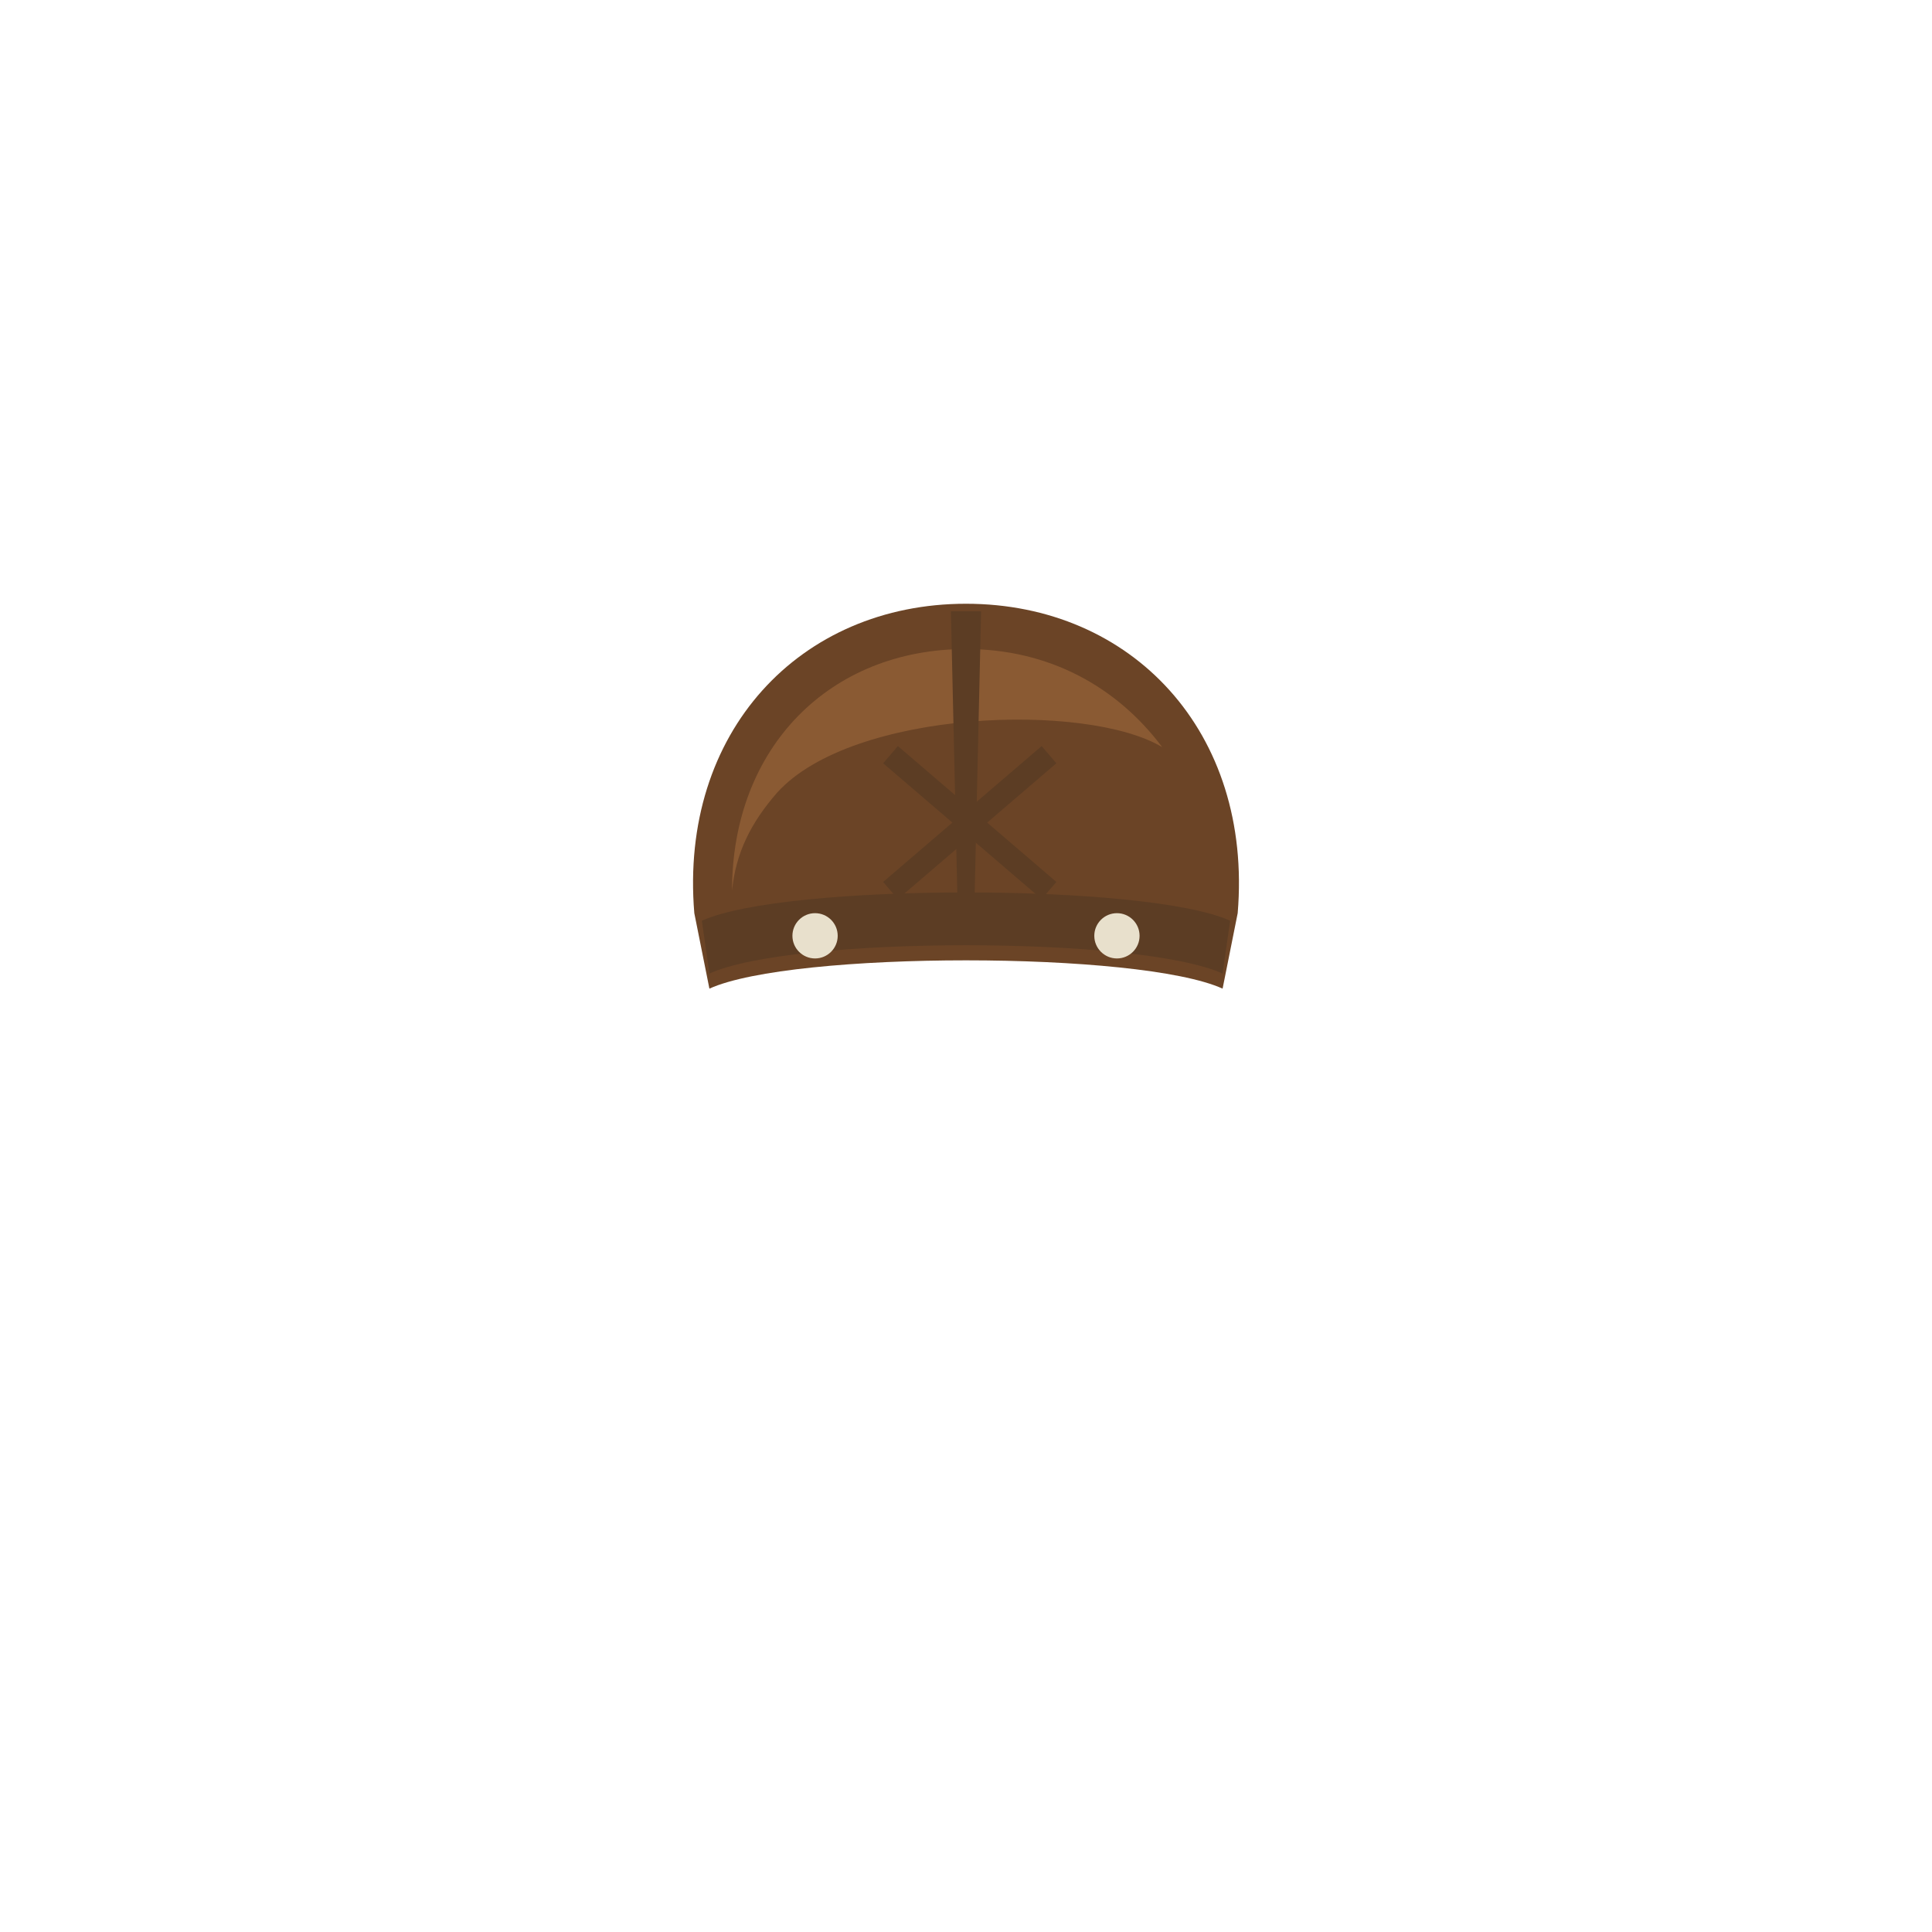
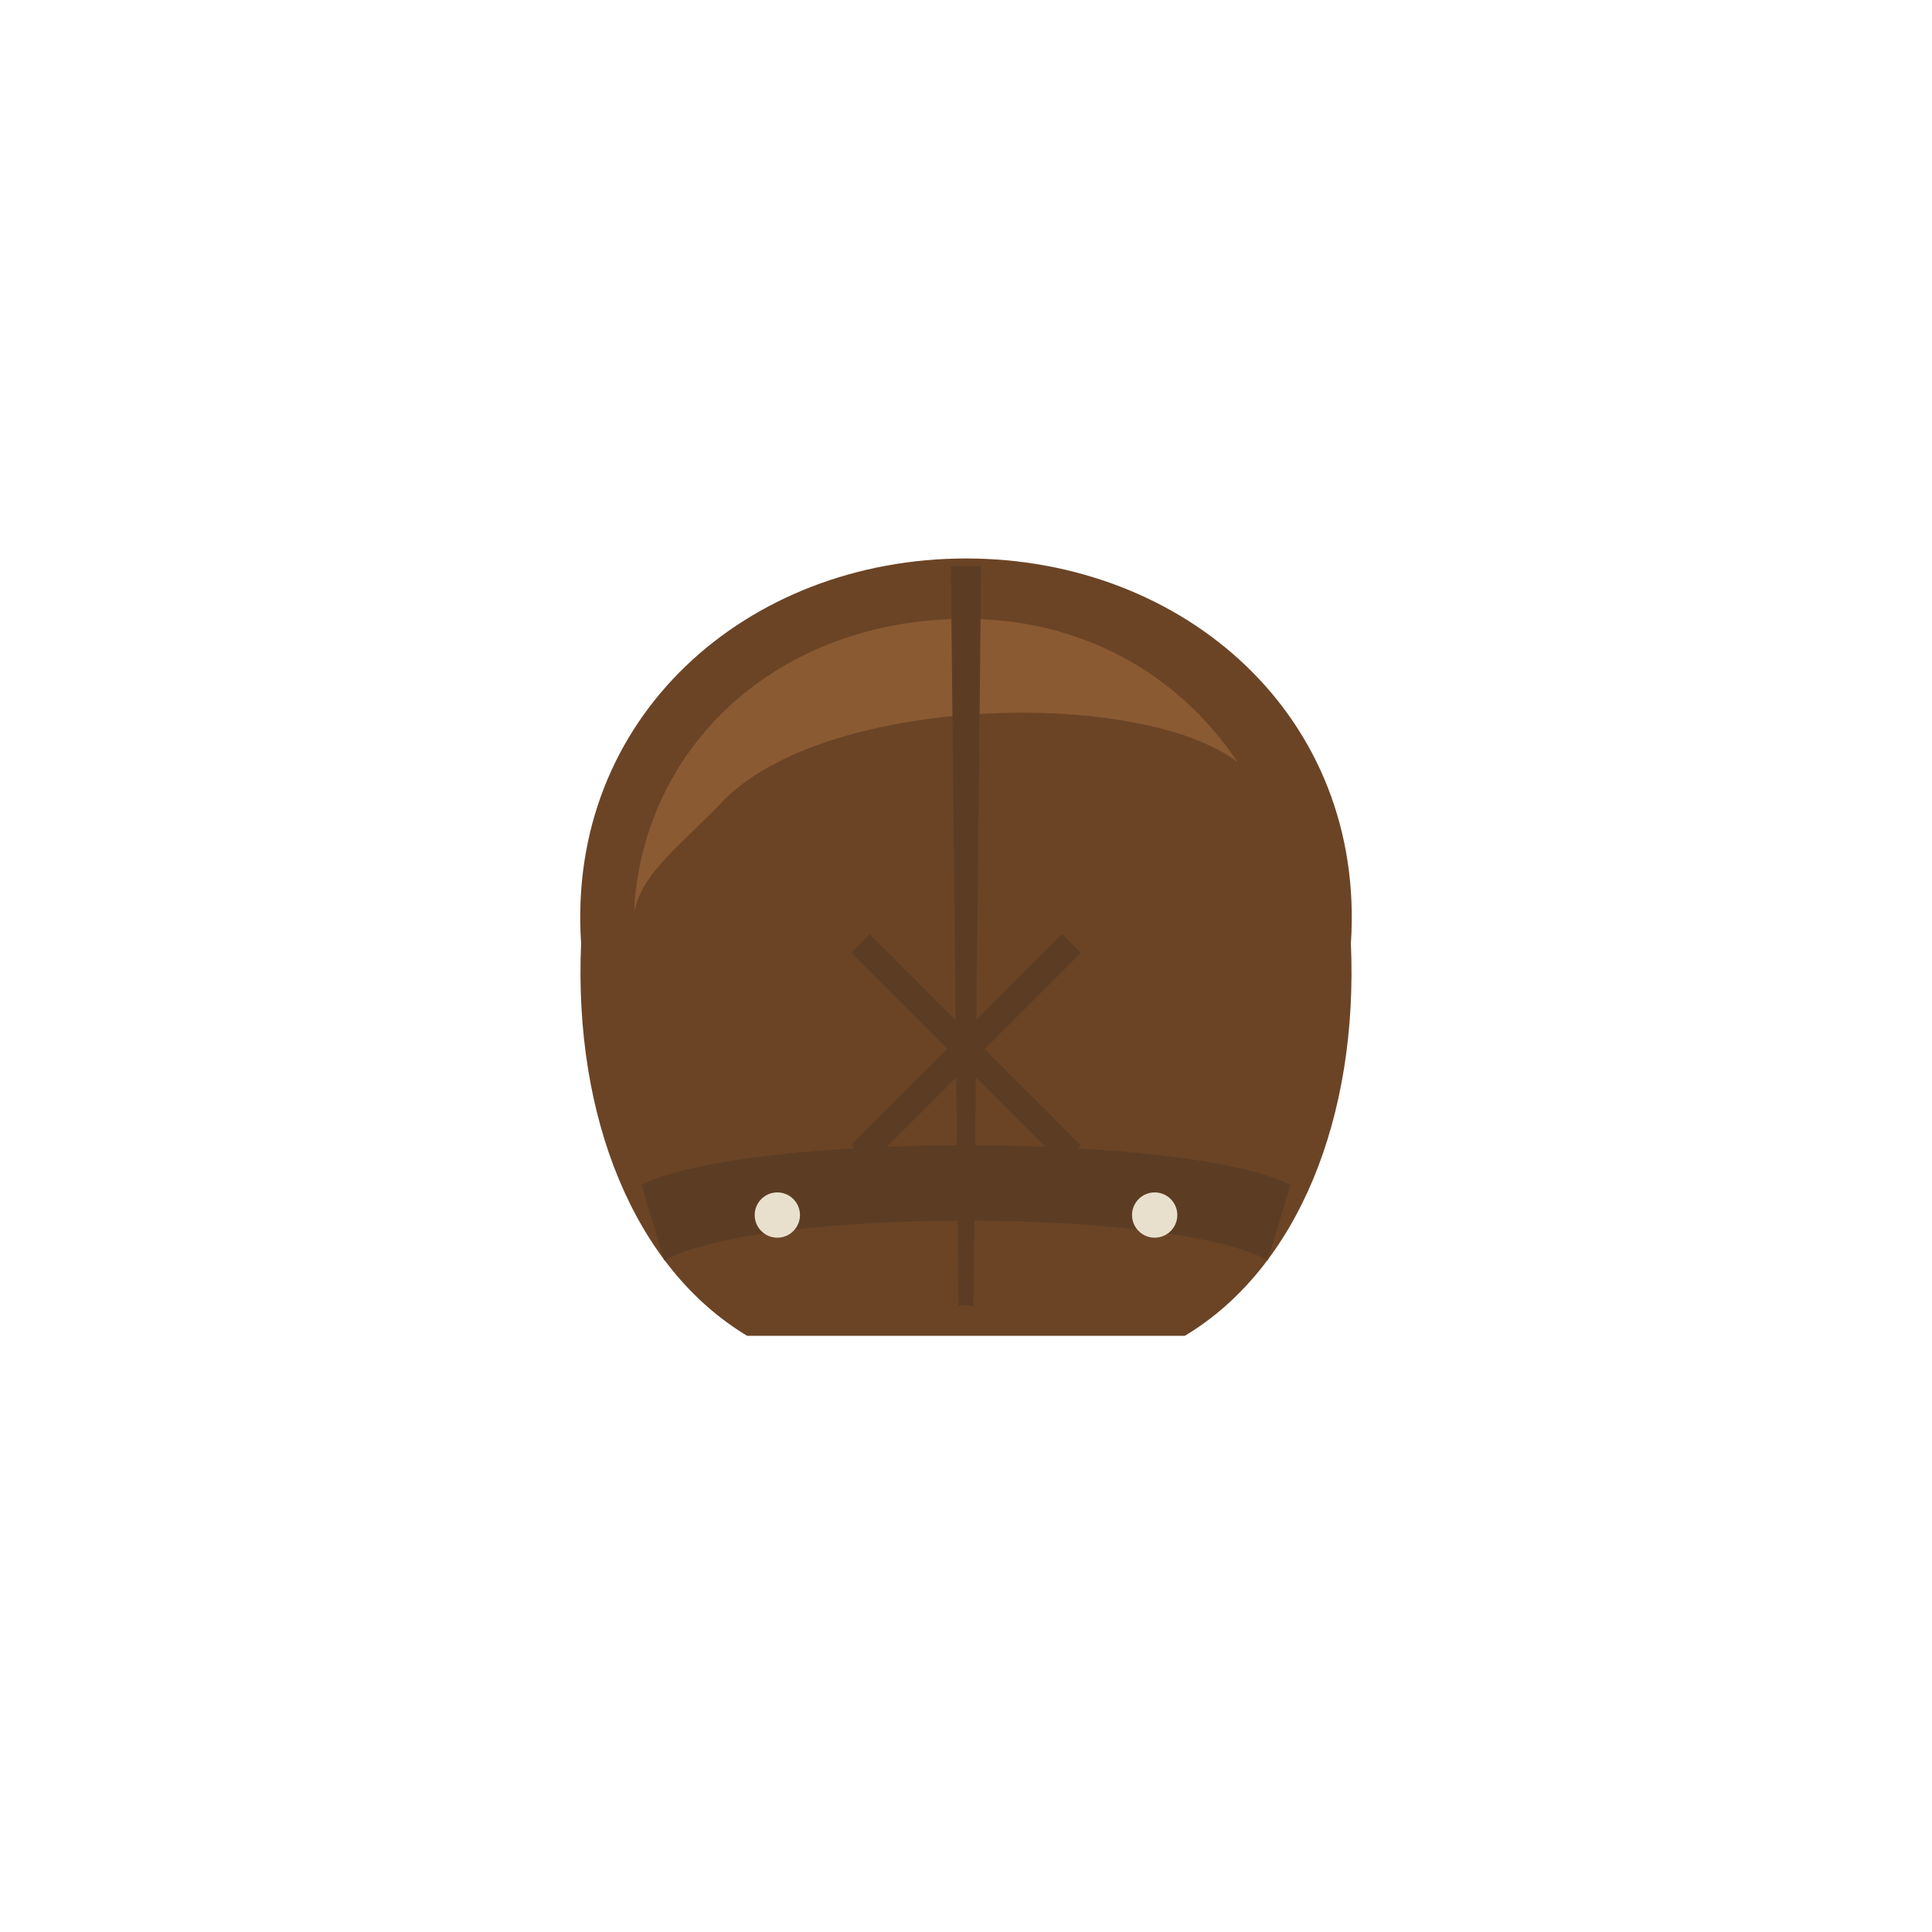
<svg xmlns="http://www.w3.org/2000/svg" viewBox="0 0 512 512" width="512" height="512">
-   <path d="M184 242 C180 194 212 160 256 160 C300 160 332 194 328 242 L324 262 C302 252 210 252 188 262 Z" fill="#6B4426" />
-   <path d="M194 236 C194 198 220 172 256 172 C278 172 296 182 308 198 C288 186 226 188 206 210 C199 218 195 226 194 236 Z" fill="#8A5A33" />
-   <path d="M252 162 L260 162 L258 250 L254 250 Z" fill="#5C3D24" />
-   <path d="M236 200 L278 236 M278 200 L236 236" stroke="#5C3D24" stroke-width="6" fill="none" />
-   <path d="M186 244 C208 234 304 234 326 244 L324 258 C302 248 210 248 188 258 Z" fill="#5C3D24" />
-   <circle cx="216" cy="248" r="6" fill="#E8E0CC" />
-   <circle cx="296" cy="248" r="6" fill="#E8E0CC" />
+   <path d="M154 250 C150 190 198 148 256 148 C314 148 362 190 358 250 C360 296 344 336 314 354 L198 354 C168 336 152 296 154 250 Z" fill="#6B4426" />
+   <path d="M168 242 C170 198 206 164 256 164 C286 164 312 178 328 202 C302 182 216 184 190 214 C178 226 170 232 168 242 Z" fill="#8A5A33" />
+   <path d="M252 150 L260 150 L258 346 L254 346 Z" fill="#5C3D24" />
+   <path d="M228 250 L284 306 M284 250 L228 306" stroke="#5C3D24" stroke-width="7" fill="none" />
+   <path d="M170 314 C198 300 314 300 342 314 L336 334 C310 320 202 320 176 334 Z" fill="#5C3D24" />
+   <circle cx="206" cy="322" r="6" fill="#E8E0CC" />
+   <circle cx="306" cy="322" r="6" fill="#E8E0CC" />
</svg>
